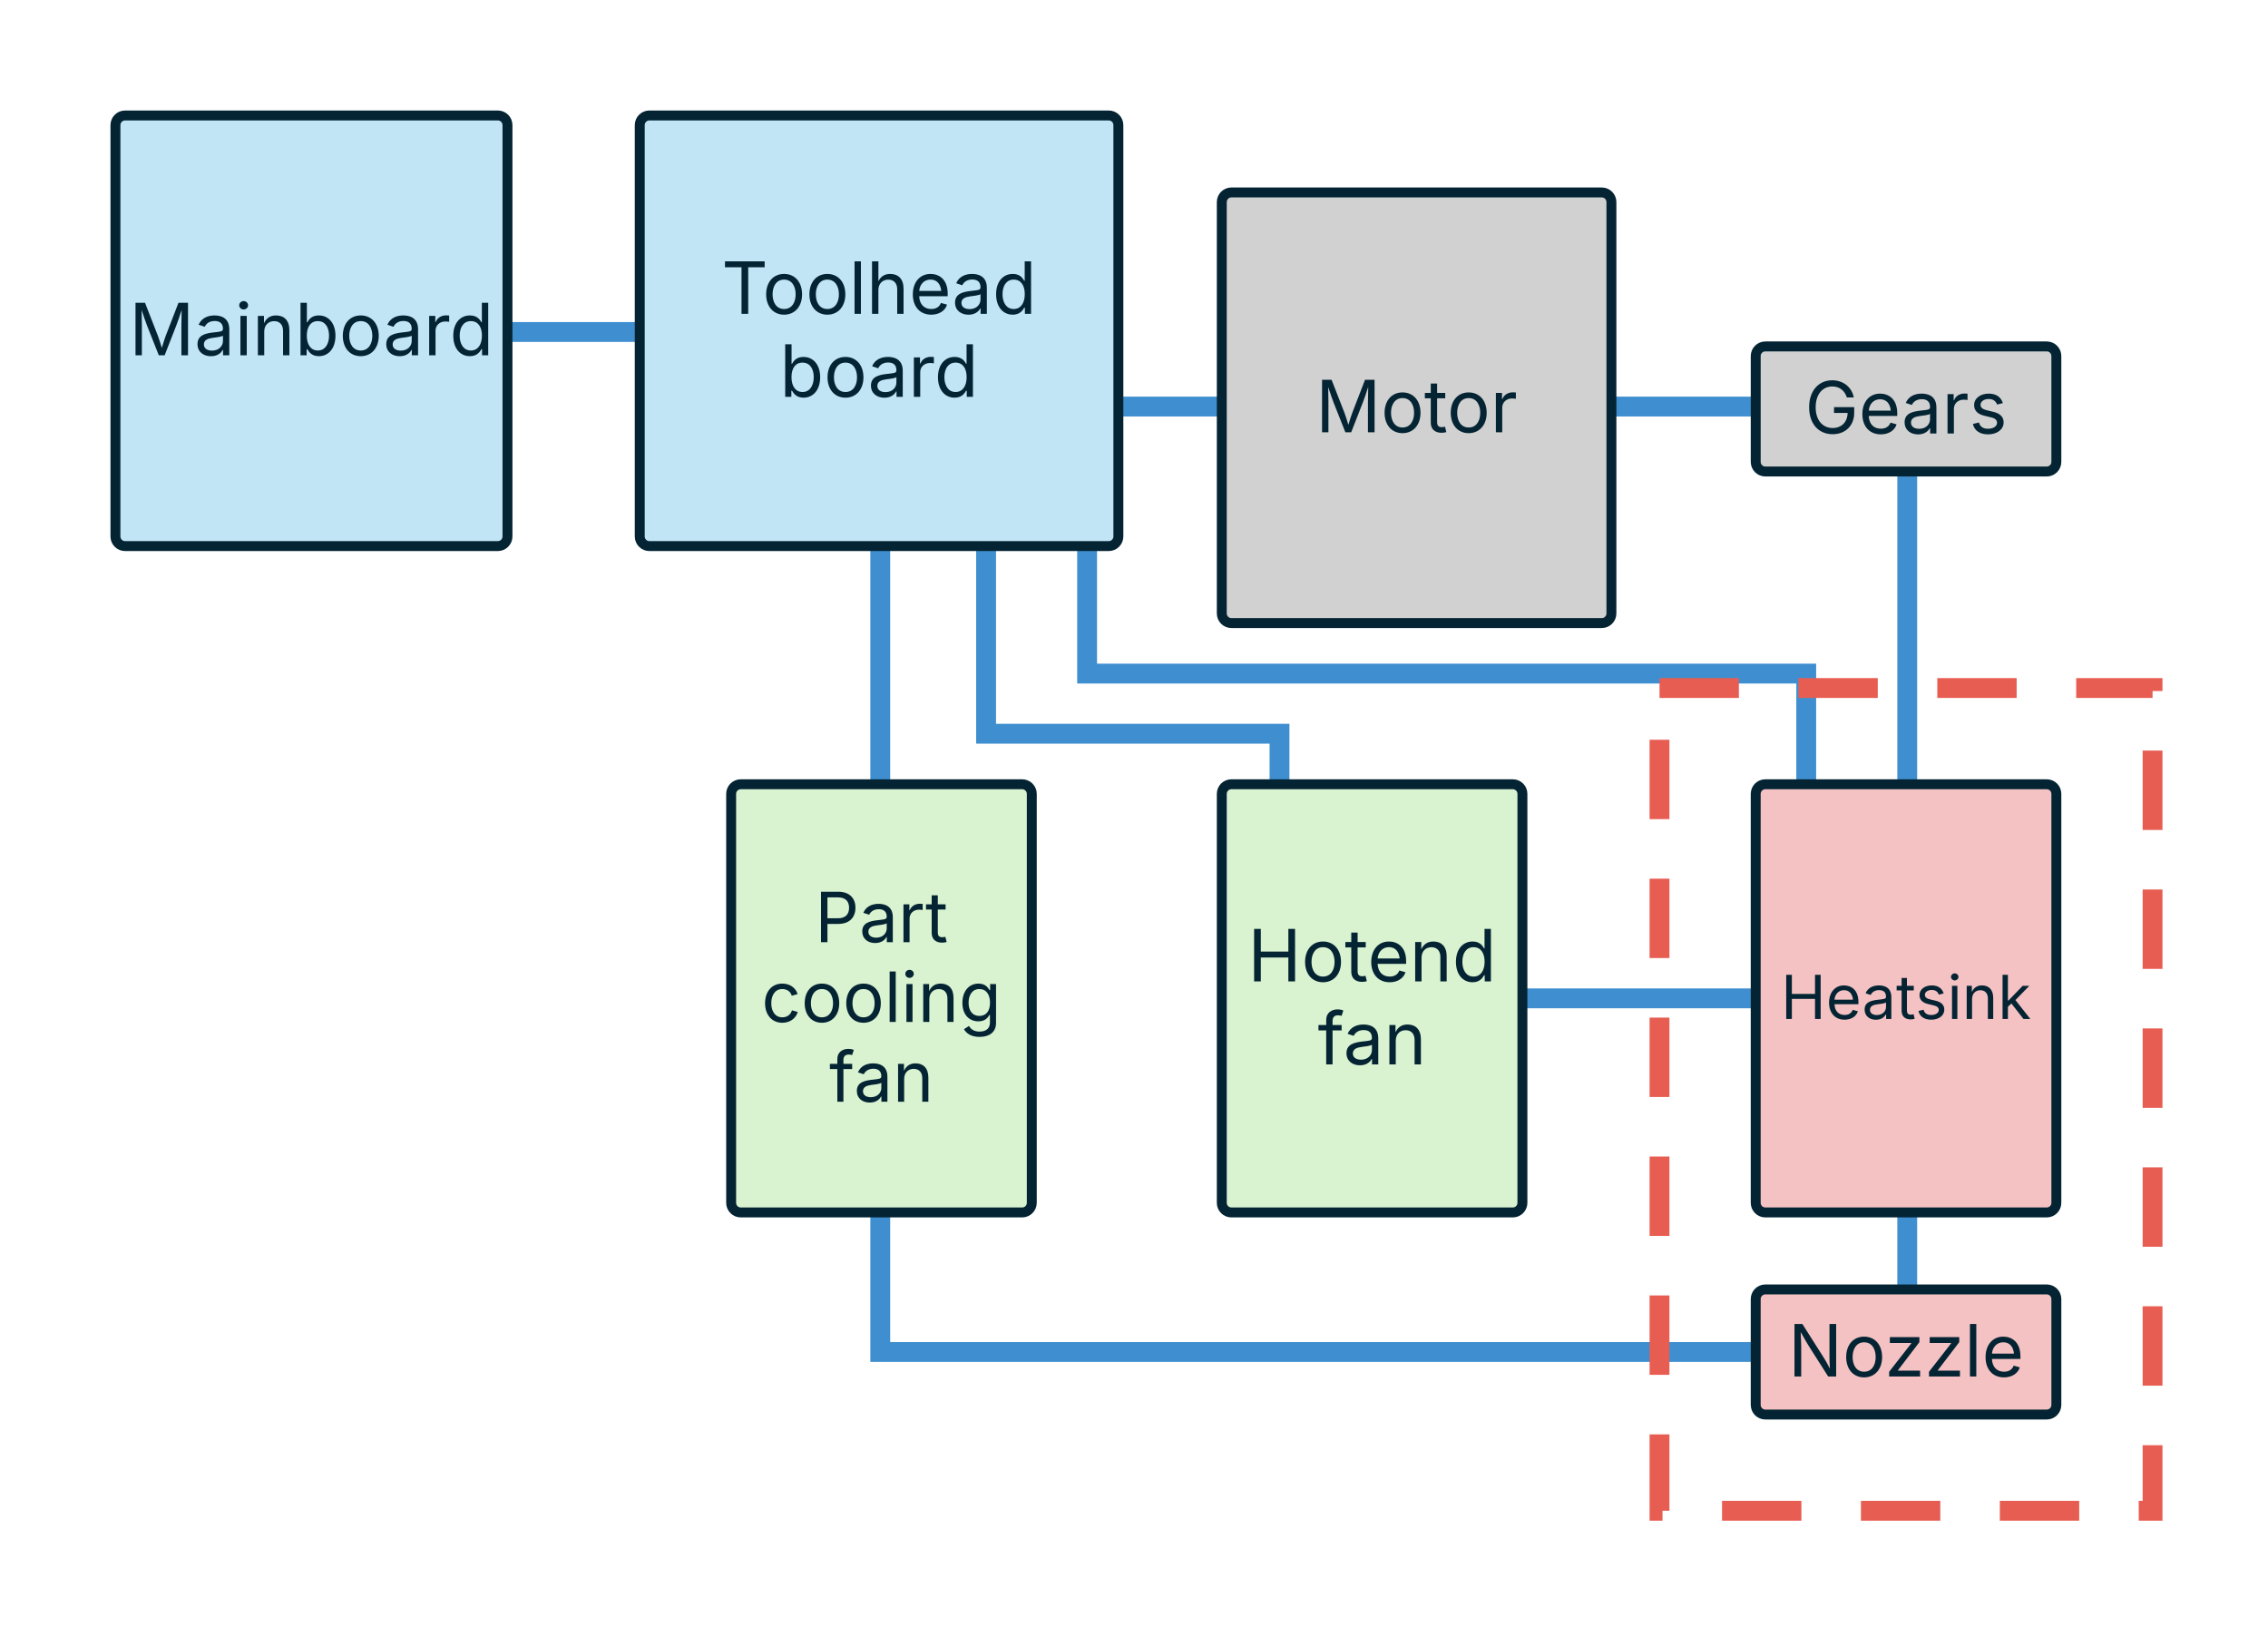
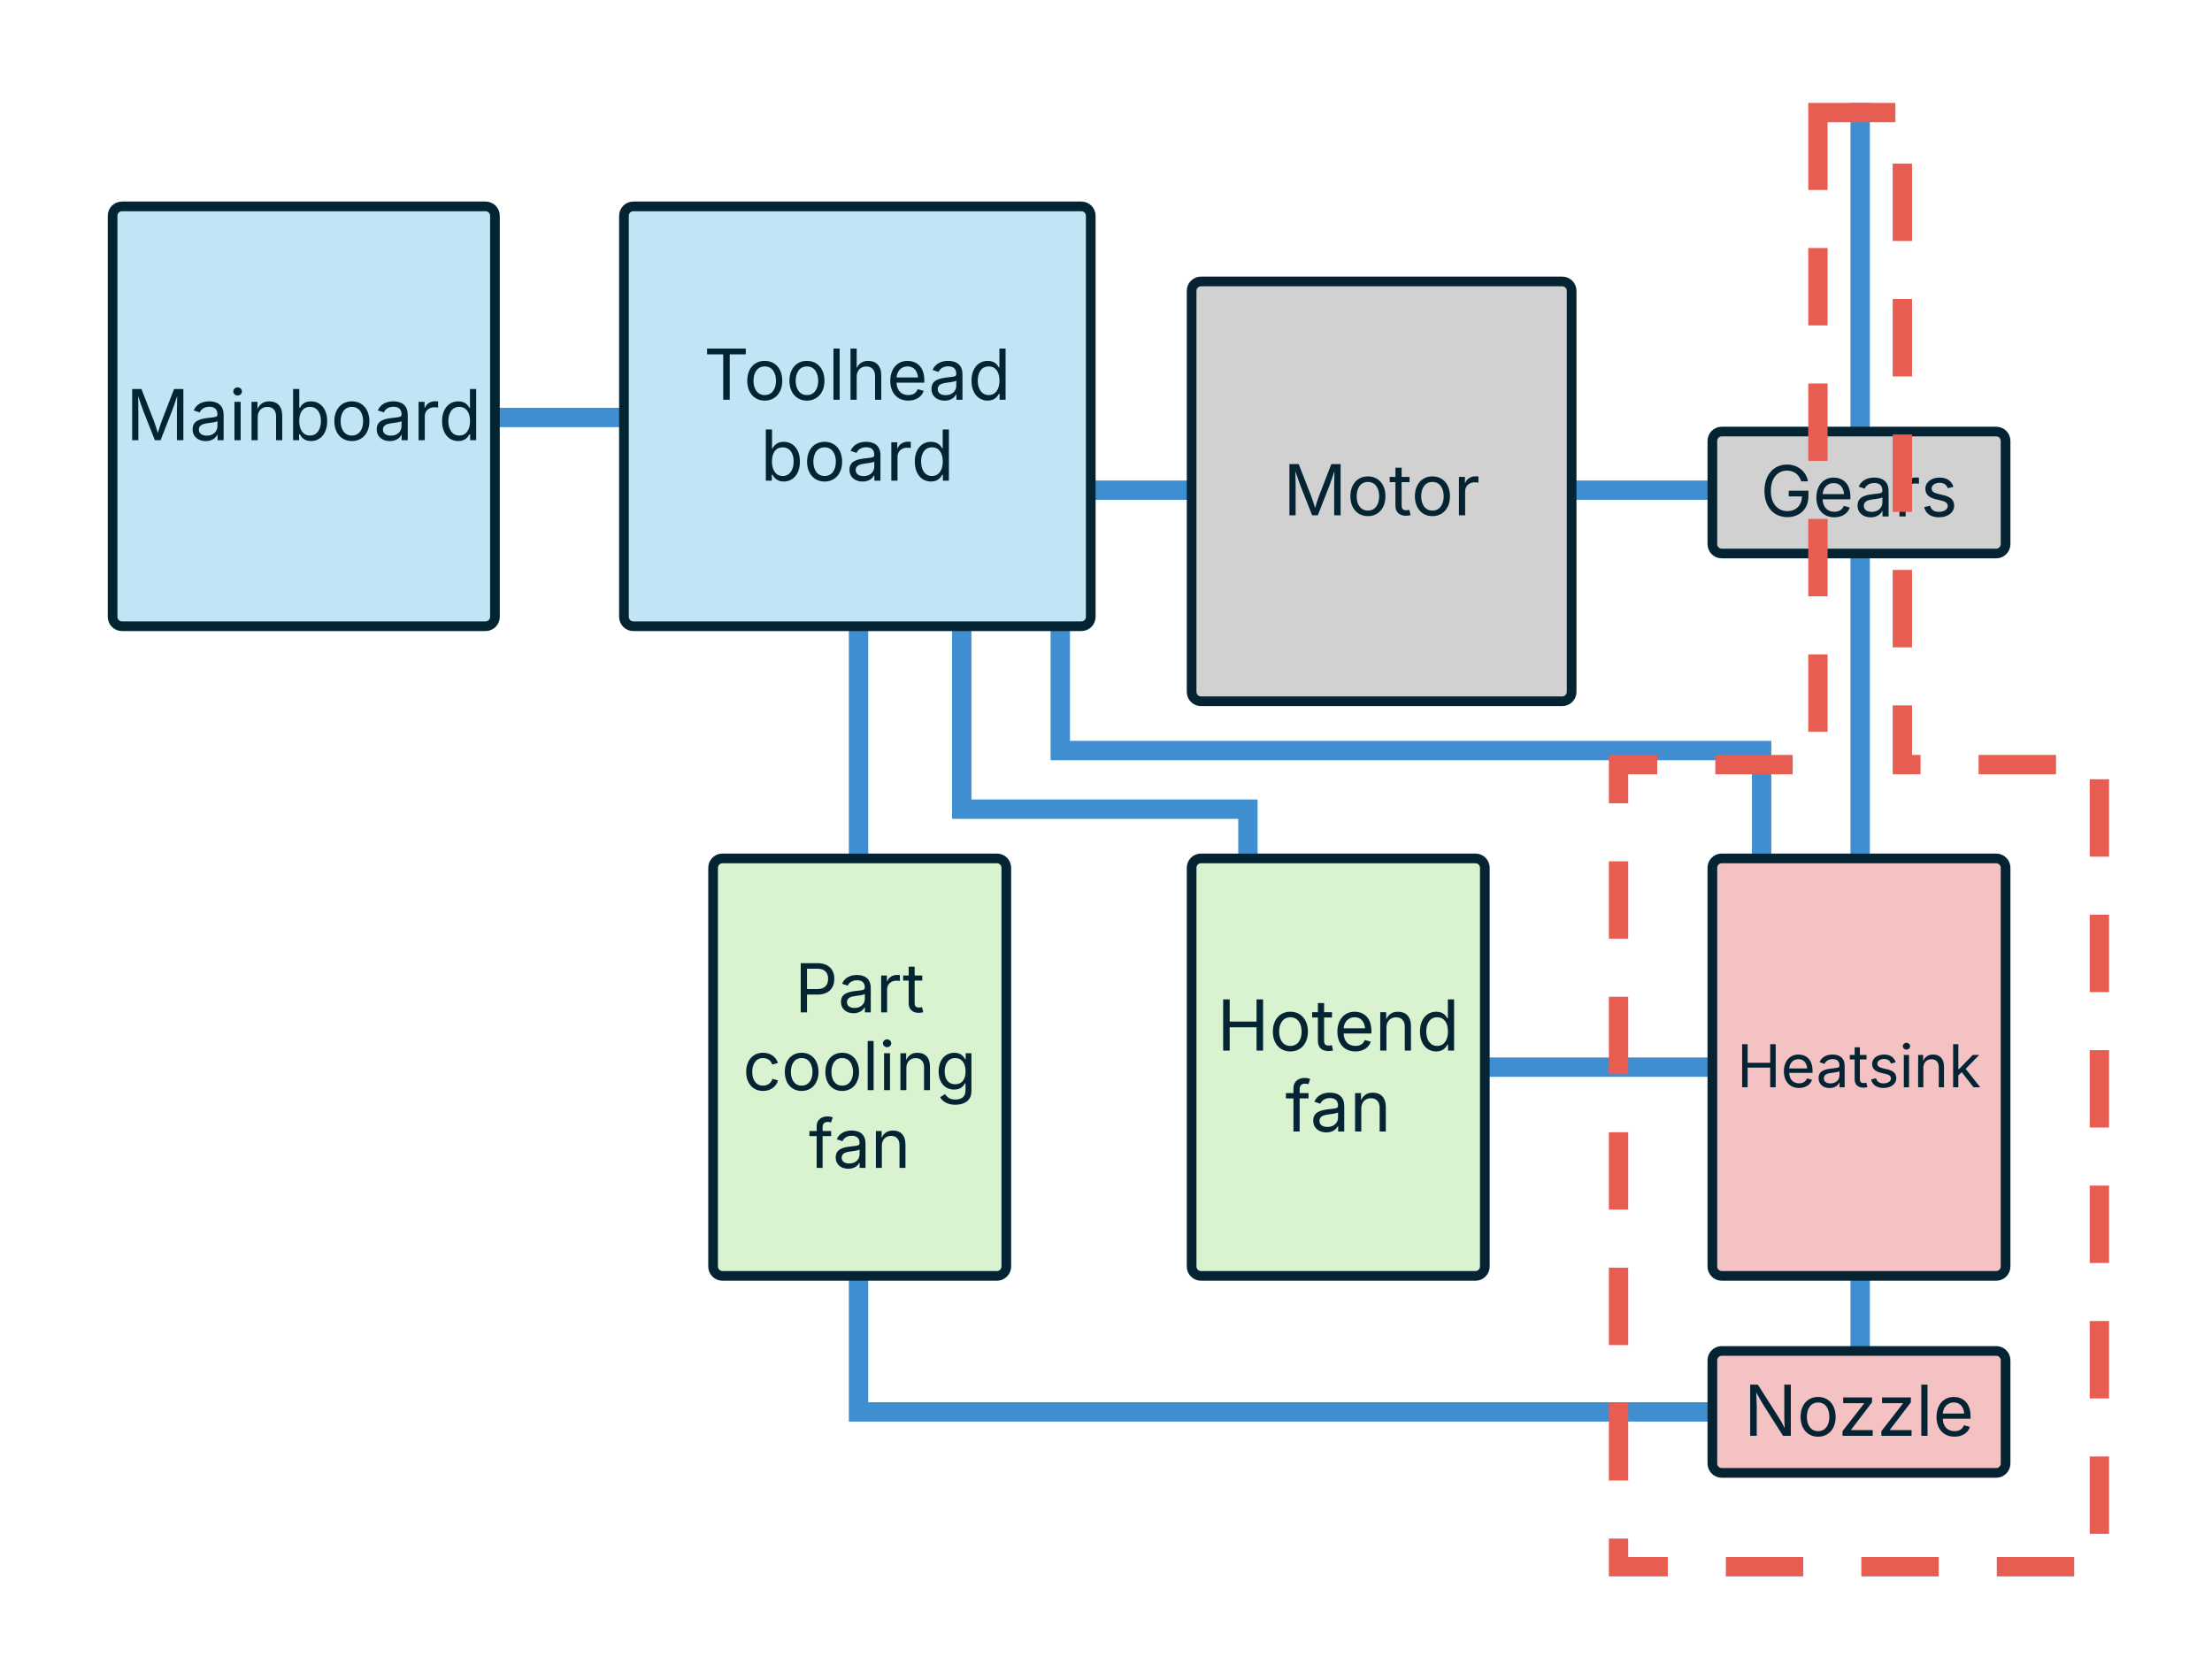
- <svg xmlns="http://www.w3.org/2000/svg" version="1.1" class="td-diagram" viewBox="-48 -48 943 676" preserveAspectRatio="xMidYMid meet" role="img">
+ <svg xmlns="http://www.w3.org/2000/svg" version="1.1" class="td-diagram" viewBox="-48 -88 943 716" preserveAspectRatio="xMidYMid meet" role="img">
  <path d="M163 90L218 90" fill="none" stroke="#3F8FD0" stroke-width="8.25" stroke-linecap="square" stroke-linejoin="miter" class="td-edge" data-edge="mainboard~toolhead_board" data-kind="signal" />
  <path d="M417 121L460 121" fill="none" stroke="#3F8FD0" stroke-width="8.25" stroke-linecap="square" stroke-linejoin="miter" class="td-edge" data-edge="toolhead_board~motor" data-kind="power" />
  <path d="M318 179L318 278" fill="none" stroke="#3F8FD0" stroke-width="8.25" stroke-linecap="square" stroke-linejoin="miter" class="td-edge" data-edge="toolhead_board~part_cooling_fan" data-kind="power" />
  <path d="M362 179L362 257L484 257L484 278" fill="none" stroke="#3F8FD0" stroke-width="8.25" stroke-linecap="square" stroke-linejoin="miter" class="td-edge" data-edge="toolhead_board~hotend_fan" data-kind="power" />
  <path d="M404 179L404 232L703 232L703 278" fill="none" stroke="#3F8FD0" stroke-width="8.25" stroke-linecap="square" stroke-linejoin="miter" class="td-edge" data-edge="toolhead_board~heatsink" data-kind="power" />
  <path d="M622 121L682 121" fill="none" stroke="#3F8FD0" stroke-width="8.25" stroke-linecap="square" stroke-linejoin="miter" class="td-edge" data-edge="motor~gears" data-kind="mechanical" />
+   <path d="M745 -40L745 96" fill="none" stroke="#3F8FD0" stroke-width="8.25" stroke-linecap="square" stroke-linejoin="miter" class="td-edge" data-edge="filament_in~gears" data-kind="filament" />
  <path d="M745 148L745 278" fill="none" stroke="#3F8FD0" stroke-width="8.25" stroke-linecap="square" stroke-linejoin="miter" class="td-edge" data-edge="gears~heatsink" data-kind="filament" />
  <path d="M745 456L745 488" fill="none" stroke="#3F8FD0" stroke-width="8.25" stroke-linecap="square" stroke-linejoin="miter" class="td-edge" data-edge="heatsink~nozzle" data-kind="filament" />
  <path d="M585 367L682 367" fill="none" stroke="#3F8FD0" stroke-width="8.25" stroke-linecap="square" stroke-linejoin="miter" class="td-edge" data-edge="hotend_fan~heatsink" data-kind="air" />
  <path d="M318 456L318 514L682 514" fill="none" stroke="#3F8FD0" stroke-width="8.25" stroke-linecap="square" stroke-linejoin="miter" class="td-edge" data-edge="part_cooling_fan~nozzle" data-kind="air" />
  <g class="td-block" data-block="mainboard" data-group="control">
    <rect x="0" y="0" width="163" height="179" rx="4" fill="#C1E5F5" stroke="#042433" stroke-width="4.13" />
    <text x="81.5" y="99.7" text-anchor="middle" font-size="30" font-family="system-ui, -apple-system, Segoe UI, sans-serif" fill="#042433">Mainboard</text>
  </g>
  <g class="td-block" data-block="toolhead_board" data-group="control">
    <rect x="218" y="0" width="199" height="179" rx="4" fill="#C1E5F5" stroke="#042433" stroke-width="4.13" />
    <text x="317.5" y="82.45" text-anchor="middle" font-size="30" font-family="system-ui, -apple-system, Segoe UI, sans-serif" fill="#042433">Toolhead</text>
    <text x="317.5" y="116.95" text-anchor="middle" font-size="30" font-family="system-ui, -apple-system, Segoe UI, sans-serif" fill="#042433">board</text>
  </g>
  <g class="td-block" data-block="motor" data-group="drive">
    <rect x="460" y="32" width="162" height="179" rx="4" fill="#D1D1D1" stroke="#042433" stroke-width="4.13" />
    <text x="541" y="131.7" text-anchor="middle" font-size="30" font-family="system-ui, -apple-system, Segoe UI, sans-serif" fill="#042433">Motor</text>
  </g>
  <g class="td-block" data-block="gears" data-group="drive">
    <rect x="682" y="96" width="125" height="52" rx="4" fill="#D1D1D1" stroke="#042433" stroke-width="4.13" />
    <text x="744.5" y="132.2" text-anchor="middle" font-size="30" font-family="system-ui, -apple-system, Segoe UI, sans-serif" fill="#042433">Gears</text>
  </g>
  <g class="td-block" data-block="part_cooling_fan" data-group="cooling">
    <rect x="256" y="278" width="125" height="178" rx="4" fill="#D9F2D0" stroke="#042433" stroke-width="4.13" />
    <text x="318.5" y="343.647" text-anchor="middle" font-size="28.83" font-family="system-ui, -apple-system, Segoe UI, sans-serif" fill="#042433">Part</text>
    <text x="318.5" y="376.803" text-anchor="middle" font-size="28.83" font-family="system-ui, -apple-system, Segoe UI, sans-serif" fill="#042433">cooling</text>
    <text x="318.5" y="409.958" text-anchor="middle" font-size="28.83" font-family="system-ui, -apple-system, Segoe UI, sans-serif" fill="#042433">fan</text>
  </g>
  <g class="td-block" data-block="hotend_fan" data-group="cooling">
    <rect x="460" y="278" width="125" height="178" rx="4" fill="#D9F2D0" stroke="#042433" stroke-width="4.13" />
    <text x="522.5" y="359.95" text-anchor="middle" font-size="30" font-family="system-ui, -apple-system, Segoe UI, sans-serif" fill="#042433">Hotend</text>
    <text x="522.5" y="394.45" text-anchor="middle" font-size="30" font-family="system-ui, -apple-system, Segoe UI, sans-serif" fill="#042433">fan</text>
  </g>
  <g class="td-block is-tool" data-block="heatsink" data-group="hot">
    <rect x="682" y="278" width="125" height="178" rx="4" fill="#F4C2C2" stroke="#042433" stroke-width="4.13" />
    <text x="744.5" y="375.577" text-anchor="middle" font-size="25.23" font-family="system-ui, -apple-system, Segoe UI, sans-serif" fill="#042433">Heatsink</text>
  </g>
  <g class="td-block is-tool" data-block="nozzle" data-group="hot">
    <rect x="682" y="488" width="125" height="52" rx="4" fill="#F4C2C2" stroke="#042433" stroke-width="4.13" />
    <text x="744.5" y="524.2" text-anchor="middle" font-size="30" font-family="system-ui, -apple-system, Segoe UI, sans-serif" fill="#042433">Nozzle</text>
  </g>
-   <path class="td-boundary" d="M642 238L847 238L847 580L642 580Z" fill="none" stroke="#E85D52" stroke-width="8.25" stroke-dasharray="33 24.75" stroke-linejoin="miter" />
+   <path class="td-boundary" d="M727 -40L763 -40L763 238L847 238L847 580L642 580L642 238L727 238Z" fill="none" stroke="#E85D52" stroke-width="8.25" stroke-dasharray="33 24.75" stroke-linejoin="miter" />
</svg>
